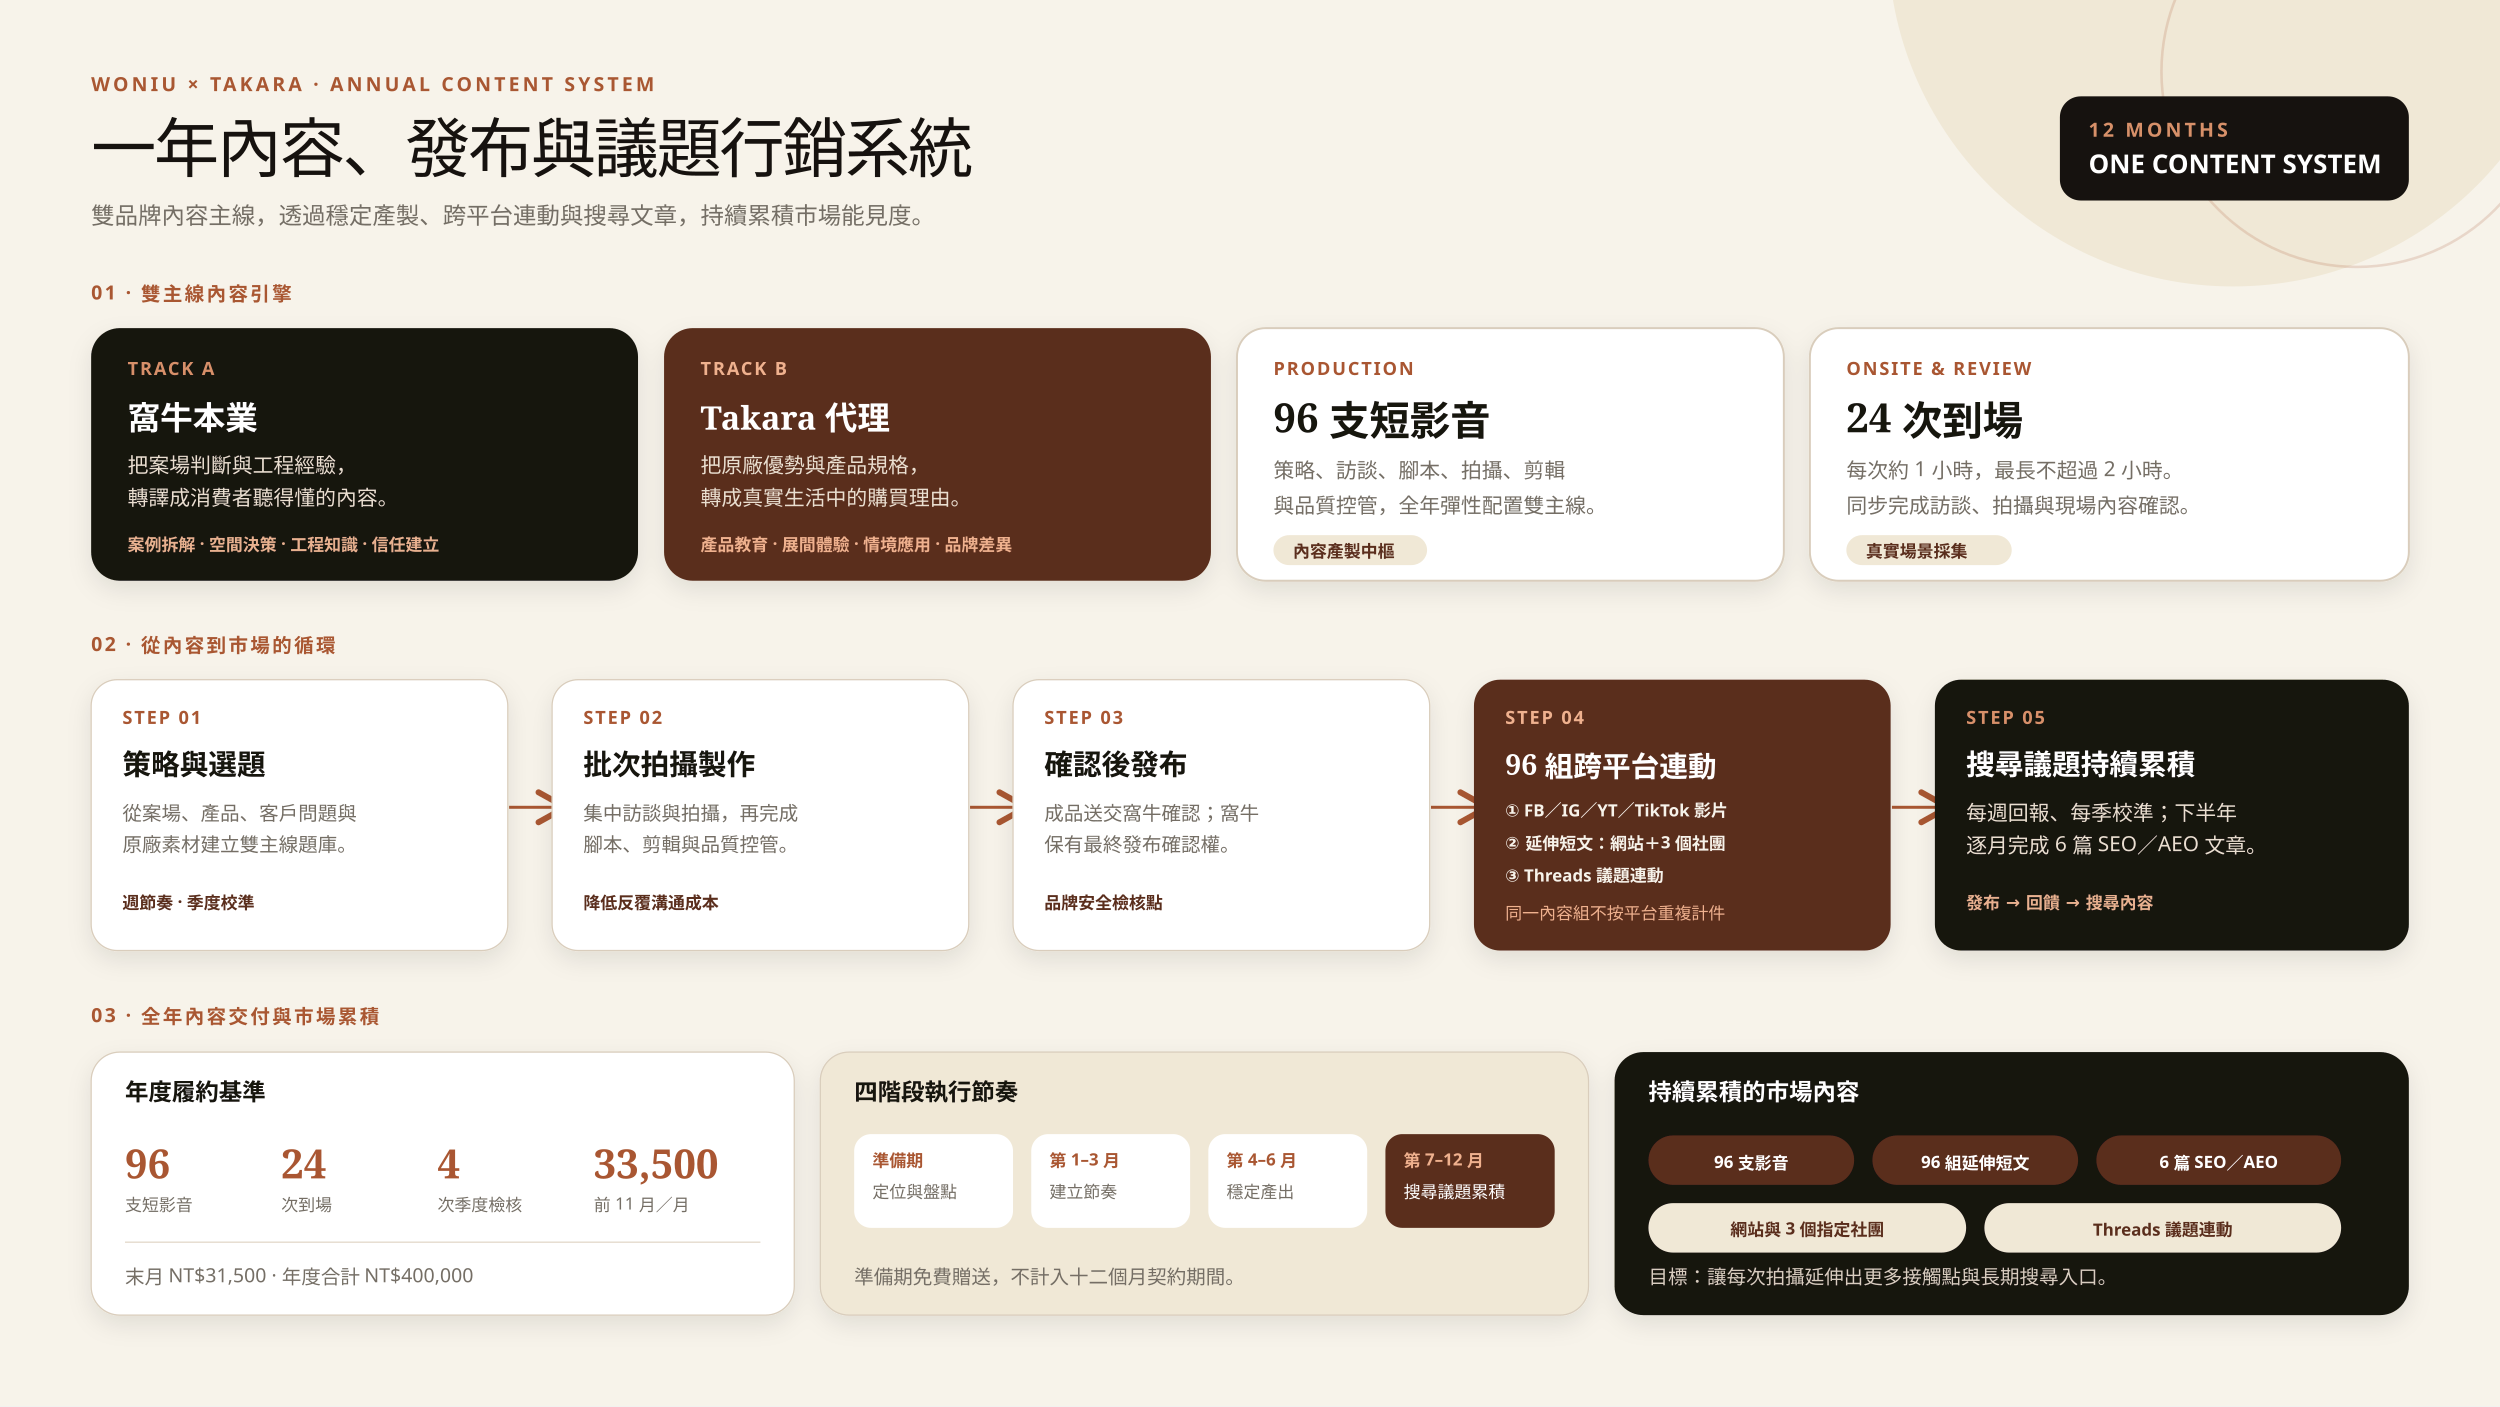
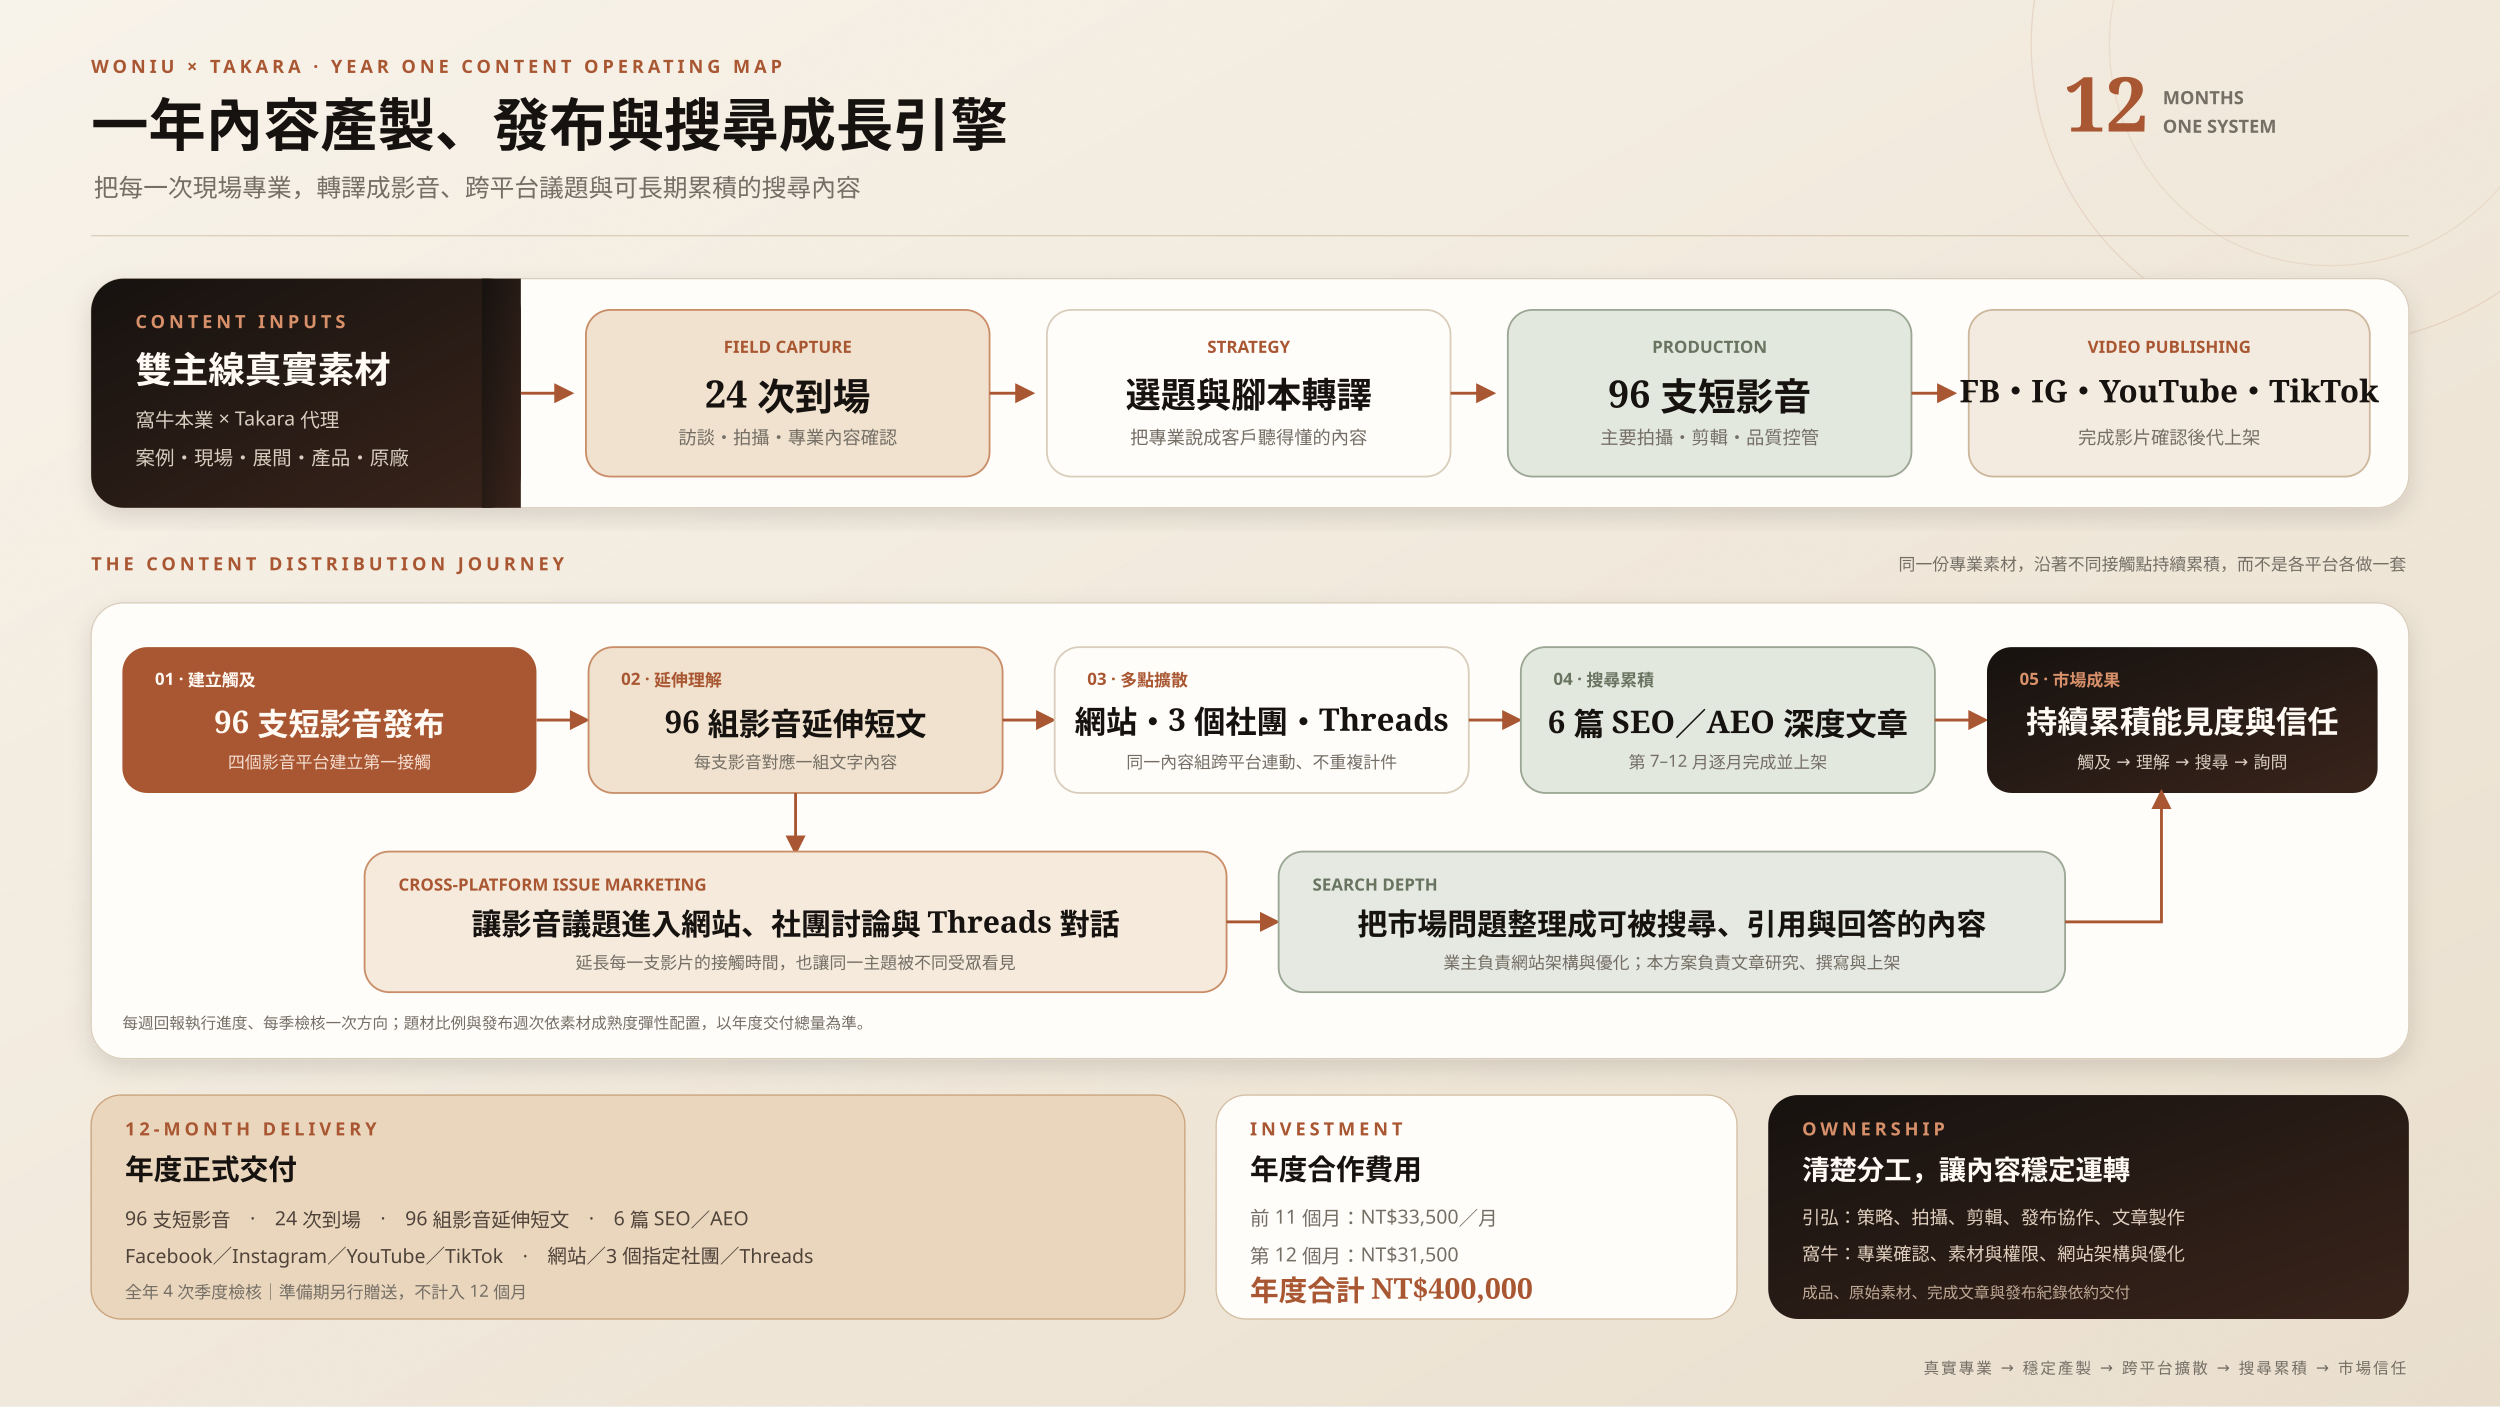
- <svg xmlns="http://www.w3.org/2000/svg" viewBox="0 0 1920 1080" role="img" aria-labelledby="map-title map-desc">
+ <svg xmlns="http://www.w3.org/2000/svg" width="1920" height="1080" viewBox="0 0 1920 1080" role="img" aria-labelledby="map-title map-desc">
  <defs>
-     <filter id="shadow" x="-10%" y="-10%" width="120%" height="130%">
-       <feDropShadow dx="0" dy="7" stdDeviation="9" flood-color="#16120f" flood-opacity=".09" />
+     <linearGradient id="bg" x1="0" y1="0" x2="1" y2="1">
+       <stop stop-color="#f8f3ea" />
+       <stop offset="1" stop-color="#eadfce" />
+     </linearGradient>
+     <linearGradient id="dark" x1="0" y1="0" x2="1" y2="1">
+       <stop stop-color="#16120f" />
+       <stop offset="1" stop-color="#39241b" />
+     </linearGradient>
+     <filter id="shadow">
+       <feDropShadow dx="0" dy="7" stdDeviation="9" flood-color="#16120f" flood-opacity=".12" />
    </filter>
-     <marker id="arrow" markerWidth="12" markerHeight="12" refX="9" refY="6" orient="auto">
-       <path d="M1 1 10 6 1 11" fill="none" stroke="#a95732" stroke-width="2" stroke-linecap="round" stroke-linejoin="round" />
+     <filter id="grain">
+       <feTurbulence type="fractalNoise" baseFrequency=".8" numOctaves="2" seed="21" />
+       <feColorMatrix type="saturate" values="0" />
+       <feComponentTransfer>
+         <feFuncA type="table" tableValues="0 .03" />
+       </feComponentTransfer>
+     </filter>
+     <marker id="arrow" viewBox="0 0 10 10" refX="8" refY="5" markerWidth="7" markerHeight="7" orient="auto">
+       <path d="M0 0 10 5 0 10z" fill="#a95732" />
    </marker>
    <style>
-       .sans{font-family:"PingFang TC","Noto Sans TC","Microsoft JhengHei",sans-serif}.serif{font-family:"Songti TC","Noto Serif TC","PMingLiU",serif}.eyebrow{font-size:15px;font-weight:700;letter-spacing:.16em}.title{font-size:50px;font-weight:500;letter-spacing:-.035em}.subtitle{font-size:18px;fill:#746e65}.band{font-size:15px;font-weight:700;letter-spacing:.12em;fill:#a95732}.cardTitle{font-size:25px;font-weight:700}.cardBody{font-size:16px;fill:#746e65}.whiteBody{font-size:16px;fill:#eadfd0}.stepNo{font-size:14px;font-weight:700;letter-spacing:.1em}.stepTitle{font-size:22px;font-weight:700}.stepBody{font-size:15px;fill:#746e65}.footerTitle{font-size:18px;font-weight:700}.footerBody{font-size:15px;fill:#746e65}.metric{font-size:31px;font-weight:600}.metricLabel{font-size:13px;fill:#746e65}.chip{font-size:13px;font-weight:600}.line{fill:none;stroke:#a95732;stroke-width:2.3;marker-end:url(#arrow)}
+       .sans{font-family:"PingFang TC","Noto Sans TC","Microsoft JhengHei",sans-serif}.serif{font-family:"Noto Serif TC","Songti TC","PMingLiU",serif}
+       .ink{fill:#16120f}.muted{fill:#746e65}.white{fill:#fffaf3}.eyebrow{font-size:14px;font-weight:800;letter-spacing:3px}.node{fill:#fffdfa;stroke:#d9cdbc;stroke-width:1.4}.warm{fill:#f0e2ce;stroke:#c98d68;stroke-width:1.4}.sage{fill:#e3e8df;stroke:#9ba694;stroke-width:1.4}.line{fill:none;stroke:#a95732;stroke-width:2.2;marker-end:url(#arrow)}
    </style>
  </defs>
-   <rect width="1920" height="1080" fill="#f7f3ea" />
-   <circle cx="1715" cy="-45" r="265" fill="#f0e8d6" />
-   <circle cx="1810" cy="55" r="150" fill="none" stroke="#a95732" stroke-opacity=".18" stroke-width="2" />
-   <g class="sans">
-     <text x="70" y="70" class="eyebrow" fill="#a95732">WONIU × TAKARA · ANNUAL CONTENT SYSTEM</text>
-     <text id="visual-title" x="70" y="132" class="title serif" fill="#16120f">一年內容、發布與議題行銷系統</text>
-     <text x="70" y="172" class="subtitle">雙品牌內容主線，透過穩定產製、跨平台連動與搜尋文章，持續累積市場能見度。</text>
-     <g transform="translate(1582 74)">
-       <rect width="268" height="80" rx="16" fill="#16120f" />
-       <text x="22" y="31" class="eyebrow" fill="#d79069">12 MONTHS</text>
-       <text x="22" y="59" font-size="20" font-weight="700" fill="#fff">ONE CONTENT SYSTEM</text>
-     </g>
-     <text x="70" y="230" class="band">01 · 雙主線內容引擎</text>
-     <g filter="url(#shadow)">
-       <g transform="translate(70 252)">
-         <rect width="420" height="194" rx="22" fill="#16120f" />
-         <text x="28" y="36" class="stepNo" fill="#d79069">TRACK A</text>
-         <text x="28" y="78" class="cardTitle serif" fill="#fff">窩牛本業</text>
-         <text x="28" y="111" class="whiteBody">把案場判斷與工程經驗，</text>
-         <text x="28" y="136" class="whiteBody">轉譯成消費者聽得懂的內容。</text>
-         <text x="28" y="171" class="chip" fill="#e8b18f">案例拆解 · 空間決策 · 工程知識 · 信任建立</text>
-       </g>
-       <g transform="translate(510 252)">
-         <rect width="420" height="194" rx="22" fill="#5a2d1d" />
-         <text x="28" y="36" class="stepNo" fill="#efb18e">TRACK B</text>
-         <text x="28" y="78" class="cardTitle serif" fill="#fff">Takara 代理</text>
-         <text x="28" y="111" class="whiteBody">把原廠優勢與產品規格，</text>
-         <text x="28" y="136" class="whiteBody">轉成真實生活中的購買理由。</text>
-         <text x="28" y="171" class="chip" fill="#efb18e">產品教育 · 展間體驗 · 情境應用 · 品牌差異</text>
-       </g>
-       <g transform="translate(950 252)">
-         <rect width="420" height="194" rx="22" fill="#fff" stroke="#d9cdbc" stroke-width="1.5" />
-         <text x="28" y="36" class="stepNo" fill="#a95732">PRODUCTION</text>
-         <text x="28" y="80" class="metric serif" fill="#16120f">96 支短影音</text>
-         <text x="28" y="115" class="cardBody">策略、訪談、腳本、拍攝、剪輯</text>
-         <text x="28" y="142" class="cardBody">與品質控管，全年彈性配置雙主線。</text>
-         <rect x="28" y="159" width="118" height="23" rx="12" fill="#f0e8d6" />
-         <text x="43" y="176" class="chip" fill="#5a2d1d">內容產製中樞</text>
-       </g>
-       <g transform="translate(1390 252)">
-         <rect width="460" height="194" rx="22" fill="#fff" stroke="#d9cdbc" stroke-width="1.5" />
-         <text x="28" y="36" class="stepNo" fill="#a95732">ONSITE &amp; REVIEW</text>
-         <text x="28" y="80" class="metric serif" fill="#16120f">24 次到場</text>
-         <text x="28" y="115" class="cardBody">每次約 1 小時，最長不超過 2 小時。</text>
-         <text x="28" y="142" class="cardBody">同步完成訪談、拍攝與現場內容確認。</text>
-         <rect x="28" y="159" width="127" height="23" rx="12" fill="#f0e8d6" />
-         <text x="43" y="176" class="chip" fill="#5a2d1d">真實場景採集</text>
-       </g>
-     </g>
-     <text x="70" y="500" class="band">02 · 從內容到市場的循環</text>
-     <path class="line" d="M391 620 H432" />
-     <path class="line" d="M745 620 H786" />
-     <path class="line" d="M1099 620 H1140" />
-     <path class="line" d="M1453 620 H1494" />
-     <g filter="url(#shadow)">
-       <g transform="translate(70 522)">
-         <rect width="320" height="208" rx="20" fill="#fff" stroke="#d9cdbc" />
-         <text x="24" y="34" class="stepNo" fill="#a95732">STEP 01</text>
-         <text x="24" y="73" class="stepTitle serif" fill="#16120f">策略與選題</text>
-         <text x="24" y="108" class="stepBody">從案場、產品、客戶問題與</text>
-         <text x="24" y="132" class="stepBody">原廠素材建立雙主線題庫。</text>
-         <text x="24" y="176" class="chip" fill="#5a2d1d">週節奏 · 季度校準</text>
-       </g>
-       <g transform="translate(424 522)">
-         <rect width="320" height="208" rx="20" fill="#fff" stroke="#d9cdbc" />
-         <text x="24" y="34" class="stepNo" fill="#a95732">STEP 02</text>
-         <text x="24" y="73" class="stepTitle serif" fill="#16120f">批次拍攝製作</text>
-         <text x="24" y="108" class="stepBody">集中訪談與拍攝，再完成</text>
-         <text x="24" y="132" class="stepBody">腳本、剪輯與品質控管。</text>
-         <text x="24" y="176" class="chip" fill="#5a2d1d">降低反覆溝通成本</text>
-       </g>
-       <g transform="translate(778 522)">
-         <rect width="320" height="208" rx="20" fill="#fff" stroke="#d9cdbc" />
-         <text x="24" y="34" class="stepNo" fill="#a95732">STEP 03</text>
-         <text x="24" y="73" class="stepTitle serif" fill="#16120f">確認後發布</text>
-         <text x="24" y="108" class="stepBody">成品送交窩牛確認；窩牛</text>
-         <text x="24" y="132" class="stepBody">保有最終發布確認權。</text>
-         <text x="24" y="176" class="chip" fill="#5a2d1d">品牌安全檢核點</text>
-       </g>
-       <g transform="translate(1132 522)">
-         <rect width="320" height="208" rx="20" fill="#5a2d1d" />
-         <text x="24" y="34" class="stepNo" fill="#efb18e">STEP 04</text>
-         <text x="24" y="73" class="stepTitle serif" fill="#fff">96 組跨平台連動</text>
-         <text x="24" y="105" class="chip" fill="#f7f3ea">① FB／IG／YT／TikTok 影片</text>
-         <text x="24" y="130" class="chip" fill="#f7f3ea">② 延伸短文：網站＋3 個社團</text>
-         <text x="24" y="155" class="chip" fill="#f7f3ea">③ Threads 議題連動</text>
-         <text x="24" y="184" font-size="13" fill="#efb18e">同一內容組不按平台重複計件</text>
-       </g>
-       <g transform="translate(1486 522)">
-         <rect width="364" height="208" rx="20" fill="#16120f" />
-         <text x="24" y="34" class="stepNo" fill="#d79069">STEP 05</text>
-         <text x="24" y="73" class="stepTitle serif" fill="#fff">搜尋議題持續累積</text>
-         <text x="24" y="108" class="whiteBody">每週回報、每季校準；下半年</text>
-         <text x="24" y="133" class="whiteBody">逐月完成 6 篇 SEO／AEO 文章。</text>
-         <text x="24" y="176" class="chip" fill="#e8b18f">發布 → 回饋 → 搜尋內容</text>
-       </g>
-     </g>
-     <text x="70" y="785" class="band">03 · 全年內容交付與市場累積</text>
-     <g filter="url(#shadow)">
-       <g transform="translate(70 808)">
-         <rect width="540" height="202" rx="22" fill="#fff" stroke="#d9cdbc" />
-         <text x="26" y="37" class="footerTitle serif" fill="#16120f">年度履約基準</text>
-         <g transform="translate(26 63)">
-           <text x="0" y="34" class="metric serif" fill="#a95732">96</text>
-           <text x="0" y="59" class="metricLabel">支短影音</text>
-           <text x="120" y="34" class="metric serif" fill="#a95732">24</text>
-           <text x="120" y="59" class="metricLabel">次到場</text>
-           <text x="240" y="34" class="metric serif" fill="#a95732">4</text>
-           <text x="240" y="59" class="metricLabel">次季度檢核</text>
-           <text x="360" y="34" class="metric serif" fill="#a95732">33,500</text>
-           <text x="360" y="59" class="metricLabel">前 11 月／月</text>
-         </g>
-         <line x1="26" y1="146" x2="514" y2="146" stroke="#e2d8ca" />
-         <text x="26" y="178" class="footerBody">末月 NT$31,500 · 年度合計 NT$400,000</text>
-       </g>
-       <g transform="translate(630 808)">
-         <rect width="590" height="202" rx="22" fill="#f0e8d6" stroke="#d9cdbc" />
-         <text x="26" y="37" class="footerTitle serif" fill="#16120f">四階段執行節奏</text>
-         <g transform="translate(26 63)">
-           <rect width="122" height="72" rx="13" fill="#fff" />
-           <text x="14" y="25" class="chip" fill="#a95732">準備期</text>
-           <text x="14" y="49" font-size="13" fill="#746e65">定位與盤點</text>
-           <rect x="136" width="122" height="72" rx="13" fill="#fff" />
-           <text x="150" y="25" class="chip" fill="#a95732">第 1–3 月</text>
-           <text x="150" y="49" font-size="13" fill="#746e65">建立節奏</text>
-           <rect x="272" width="122" height="72" rx="13" fill="#fff" />
-           <text x="286" y="25" class="chip" fill="#a95732">第 4–6 月</text>
-           <text x="286" y="49" font-size="13" fill="#746e65">穩定產出</text>
-           <rect x="408" width="130" height="72" rx="13" fill="#5a2d1d" />
-           <text x="422" y="25" class="chip" fill="#efb18e">第 7–12 月</text>
-           <text x="422" y="49" font-size="13" fill="#fff">搜尋議題累積</text>
-         </g>
-         <text x="26" y="178" class="footerBody">準備期免費贈送，不計入十二個月契約期間。</text>
-       </g>
-       <g transform="translate(1240 808)">
-         <rect width="610" height="202" rx="22" fill="#16120f" />
-         <text x="26" y="37" class="footerTitle serif" fill="#fff">持續累積的市場內容</text>
-         <g transform="translate(26 64)">
-           <rect width="158" height="38" rx="19" fill="#5a2d1d" />
-           <text x="79" y="25" text-anchor="middle" class="chip" fill="#fff">96 支影音</text>
-           <rect x="172" width="158" height="38" rx="19" fill="#5a2d1d" />
-           <text x="251" y="25" text-anchor="middle" class="chip" fill="#fff">96 組延伸短文</text>
-           <rect x="344" width="188" height="38" rx="19" fill="#5a2d1d" />
-           <text x="438" y="25" text-anchor="middle" class="chip" fill="#fff">6 篇 SEO／AEO</text>
-           <rect y="52" width="244" height="38" rx="19" fill="#f0e8d6" />
-           <text x="122" y="77" text-anchor="middle" class="chip" fill="#5a2d1d">網站與 3 個指定社團</text>
-           <rect x="258" y="52" width="274" height="38" rx="19" fill="#f0e8d6" />
-           <text x="395" y="77" text-anchor="middle" class="chip" fill="#5a2d1d">Threads 議題連動</text>
-         </g>
-         <text x="26" y="178" font-size="15" fill="#d8cdbf">目標：讓每次拍攝延伸出更多接觸點與長期搜尋入口。</text>
-       </g>
-     </g>
+   <rect width="1920" height="1080" fill="url(#bg)" />
+   <rect width="1920" height="1080" filter="url(#grain)" opacity=".55" />
+   <circle cx="1790" cy="34" r="230" fill="none" stroke="#a95732" opacity=".14" />
+   <circle cx="1790" cy="34" r="170" fill="none" stroke="#a95732" opacity=".1" />
+   <text x="70" y="56" class="sans eyebrow" fill="#a95732">WONIU × TAKARA · YEAR ONE CONTENT OPERATING MAP</text>
+   <text x="70" y="112" class="serif ink" font-size="44" font-weight="800">一年內容產製、發布與搜尋成長引擎</text>
+   <text x="72" y="151" class="sans muted" font-size="19">把每一次現場專業，轉譯成影音、跨平台議題與可長期累積的搜尋內容</text>
+   <g transform="translate(1585 69)">
+     <text x="0" y="32" class="serif" fill="#a95732" font-size="58" font-weight="800">12</text>
+     <text x="76" y="11" class="sans muted" font-size="14" font-weight="750">MONTHS</text>
+     <text x="76" y="33" class="sans muted" font-size="14" font-weight="750">ONE SYSTEM</text>
  </g>
+   <path d="M70 181H1850" stroke="#cbb9a5" opacity=".62" />
+   <g filter="url(#shadow)">
+     <rect x="70" y="214" width="1780" height="176" rx="25" fill="#fffdfa" stroke="#d9cdbc" />
+   </g>
+   <rect x="70" y="214" width="330" height="176" rx="25" fill="url(#dark)" />
+   <rect x="370" y="214" width="30" height="176" fill="url(#dark)" />
+   <text x="104" y="252" class="sans eyebrow" fill="#d79069">CONTENT INPUTS</text>
+   <text x="104" y="294" class="serif white" font-size="28" font-weight="800">雙主線真實素材</text>
+   <text x="104" y="328" class="sans" fill="#d8cdbf" font-size="15">窩牛本業 × Takara 代理</text>
+   <text x="104" y="357" class="sans" fill="#d8cdbf" font-size="15">案例・現場・展間・產品・原廠</text>
+   <path d="M400 302H438" class="line" />
+   <rect x="450" y="238" width="310" height="128" rx="19" class="warm" />
+   <text x="605" y="271" class="sans" fill="#a95732" font-size="13" font-weight="800" text-anchor="middle">FIELD CAPTURE</text>
+   <text x="605" y="313" class="serif ink" font-size="29" font-weight="800" text-anchor="middle">24 次到場</text>
+   <text x="605" y="341" class="sans muted" font-size="14" text-anchor="middle">訪談・拍攝・專業內容確認</text>
+   <path d="M760 302H792" class="line" />
+   <rect x="804" y="238" width="310" height="128" rx="19" class="node" />
+   <text x="959" y="271" class="sans" fill="#a95732" font-size="13" font-weight="800" text-anchor="middle">STRATEGY</text>
+   <text x="959" y="313" class="serif ink" font-size="27" font-weight="800" text-anchor="middle">選題與腳本轉譯</text>
+   <text x="959" y="341" class="sans muted" font-size="14" text-anchor="middle">把專業說成客戶聽得懂的內容</text>
+   <path d="M1114 302H1146" class="line" />
+   <rect x="1158" y="238" width="310" height="128" rx="19" class="sage" />
+   <text x="1313" y="271" class="sans" fill="#687360" font-size="13" font-weight="800" text-anchor="middle">PRODUCTION</text>
+   <text x="1313" y="313" class="serif ink" font-size="29" font-weight="800" text-anchor="middle">96 支短影音</text>
+   <text x="1313" y="341" class="sans muted" font-size="14" text-anchor="middle">主要拍攝・剪輯・品質控管</text>
+   <path d="M1468 302H1500" class="line" />
+   <rect x="1512" y="238" width="308" height="128" rx="19" fill="#f4ebe0" stroke="#cdb79d" stroke-width="1.4" />
+   <text x="1666" y="271" class="sans" fill="#a95732" font-size="13" font-weight="800" text-anchor="middle">VIDEO PUBLISHING</text>
+   <text x="1666" y="309" class="serif ink" font-size="24" font-weight="800" text-anchor="middle">FB・IG・YouTube・TikTok</text>
+   <text x="1666" y="341" class="sans muted" font-size="14" text-anchor="middle">完成影片確認後代上架</text>
+   <text x="70" y="438" class="sans eyebrow" fill="#a95732">THE CONTENT DISTRIBUTION JOURNEY</text>
+   <text x="1848" y="438" class="sans muted" font-size="13" text-anchor="end">同一份專業素材，沿著不同接觸點持續累積，而不是各平台各做一套</text>
+   <g filter="url(#shadow)">
+     <rect x="70" y="463" width="1780" height="350" rx="25" fill="#fffdfa" stroke="#d9cdbc" />
+   </g>
+   <rect x="94" y="497" width="318" height="112" rx="19" fill="#a95732" />
+   <text x="119" y="526" class="sans white" font-size="13" font-weight="800">01 · 建立觸及</text>
+   <text x="253" y="563" class="serif white" font-size="24" font-weight="800" text-anchor="middle">96 支短影音發布</text>
+   <text x="253" y="590" class="sans" fill="#f4ddd0" font-size="13" text-anchor="middle">四個影音平台建立第一接觸</text>
+   <path d="M412 553H450" class="line" />
+   <rect x="452" y="497" width="318" height="112" rx="19" class="warm" />
+   <text x="477" y="526" class="sans" fill="#a95732" font-size="13" font-weight="800">02 · 延伸理解</text>
+   <text x="611" y="563" class="serif ink" font-size="24" font-weight="800" text-anchor="middle">96 組影音延伸短文</text>
+   <text x="611" y="590" class="sans muted" font-size="13" text-anchor="middle">每支影音對應一組文字內容</text>
+   <path d="M770 553H808" class="line" />
+   <rect x="810" y="497" width="318" height="112" rx="19" class="node" />
+   <text x="835" y="526" class="sans" fill="#a95732" font-size="13" font-weight="800">03 · 多點擴散</text>
+   <text x="969" y="563" class="serif ink" font-size="24" font-weight="800" text-anchor="middle">網站・3 個社團・Threads</text>
+   <text x="969" y="590" class="sans muted" font-size="13" text-anchor="middle">同一內容組跨平台連動、不重複計件</text>
+   <path d="M1128 553H1166" class="line" />
+   <rect x="1168" y="497" width="318" height="112" rx="19" class="sage" />
+   <text x="1193" y="526" class="sans" fill="#687360" font-size="13" font-weight="800">04 · 搜尋累積</text>
+   <text x="1327" y="563" class="serif ink" font-size="24" font-weight="800" text-anchor="middle">6 篇 SEO／AEO 深度文章</text>
+   <text x="1327" y="590" class="sans muted" font-size="13" text-anchor="middle">第 7–12 月逐月完成並上架</text>
+   <path d="M1486 553H1524" class="line" />
+   <rect x="1526" y="497" width="300" height="112" rx="19" fill="url(#dark)" />
+   <text x="1551" y="526" class="sans" fill="#d79069" font-size="13" font-weight="800">05 · 市場成果</text>
+   <text x="1676" y="563" class="serif white" font-size="24" font-weight="800" text-anchor="middle">持續累積能見度與信任</text>
+   <text x="1676" y="590" class="sans" fill="#d8cdbf" font-size="13" text-anchor="middle">觸及 → 理解 → 搜尋 → 詢問</text>
+   <path d="M611 609V654" class="line" />
+   <rect x="280" y="654" width="662" height="108" rx="19" fill="#f5eadc" stroke="#c98d68" stroke-width="1.4" />
+   <text x="306" y="684" class="sans" fill="#a95732" font-size="13" font-weight="800">CROSS-PLATFORM ISSUE MARKETING</text>
+   <text x="611" y="718" class="serif ink" font-size="23" font-weight="800" text-anchor="middle">讓影音議題進入網站、社團討論與 Threads 對話</text>
+   <text x="611" y="744" class="sans muted" font-size="13" text-anchor="middle">延長每一支影片的接觸時間，也讓同一主題被不同受眾看見</text>
+   <path d="M942 708H980" class="line" />
+   <rect x="982" y="654" width="604" height="108" rx="19" fill="#e5e9e1" stroke="#9ba694" stroke-width="1.4" />
+   <text x="1008" y="684" class="sans" fill="#687360" font-size="13" font-weight="800">SEARCH DEPTH</text>
+   <text x="1284" y="718" class="serif ink" font-size="23" font-weight="800" text-anchor="middle">把市場問題整理成可被搜尋、引用與回答的內容</text>
+   <text x="1284" y="744" class="sans muted" font-size="13" text-anchor="middle">業主負責網站架構與優化；本方案負責文章研究、撰寫與上架</text>
+   <path d="M1586 708H1660V609" class="line" />
+   <text x="94" y="790" class="sans muted" font-size="12">每週回報執行進度、每季檢核一次方向；題材比例與發布週次依素材成熟度彈性配置，以年度交付總量為準。</text>
+   <rect x="70" y="841" width="840" height="172" rx="23" fill="#ead6bd" stroke="#c9a27b" />
+   <text x="96" y="872" class="sans eyebrow" fill="#a95732">12-MONTH DELIVERY</text>
+   <text x="96" y="906" class="serif ink" font-size="22" font-weight="800">年度正式交付</text>
+   <text x="96" y="941" class="sans" fill="#4f433a" font-size="15">96 支短影音　·　24 次到場　·　96 組影音延伸短文　·　6 篇 SEO／AEO</text>
+   <text x="96" y="970" class="sans" fill="#4f433a" font-size="15">Facebook／Instagram／YouTube／TikTok　·　網站／3 個指定社團／Threads</text>
+   <text x="96" y="997" class="sans muted" font-size="13">全年 4 次季度檢核｜準備期另行贈送，不計入 12 個月</text>
+   <rect x="934" y="841" width="400" height="172" rx="23" fill="#fffdfa" stroke="#d3bda2" />
+   <text x="960" y="872" class="sans eyebrow" fill="#a95732">INVESTMENT</text>
+   <text x="960" y="906" class="serif ink" font-size="22" font-weight="800">年度合作費用</text>
+   <text x="960" y="941" class="sans muted" font-size="15">前 11 個月：NT$33,500／月</text>
+   <text x="960" y="970" class="sans muted" font-size="15">第 12 個月：NT$31,500</text>
+   <text x="960" y="999" class="serif" fill="#a95732" font-size="22" font-weight="800">年度合計 NT$400,000</text>
+   <rect x="1358" y="841" width="492" height="172" rx="23" fill="url(#dark)" />
+   <text x="1384" y="872" class="sans eyebrow" fill="#d79069">OWNERSHIP</text>
+   <text x="1384" y="906" class="serif white" font-size="21" font-weight="800">清楚分工，讓內容穩定運轉</text>
+   <text x="1384" y="940" class="sans" fill="#e1d0bf" font-size="14">引弘：策略、拍攝、剪輯、發布協作、文章製作</text>
+   <text x="1384" y="968" class="sans" fill="#e1d0bf" font-size="14">窩牛：專業確認、素材與權限、網站架構與優化</text>
+   <text x="1384" y="997" class="sans" fill="#bfa995" font-size="12">成品、原始素材、完成文章與發布紀錄依約交付</text>
+   <text x="1848" y="1055" class="sans muted" font-size="12" text-anchor="end" letter-spacing="1.5">真實專業 → 穩定產製 → 跨平台擴散 → 搜尋累積 → 市場信任</text>
</svg>
